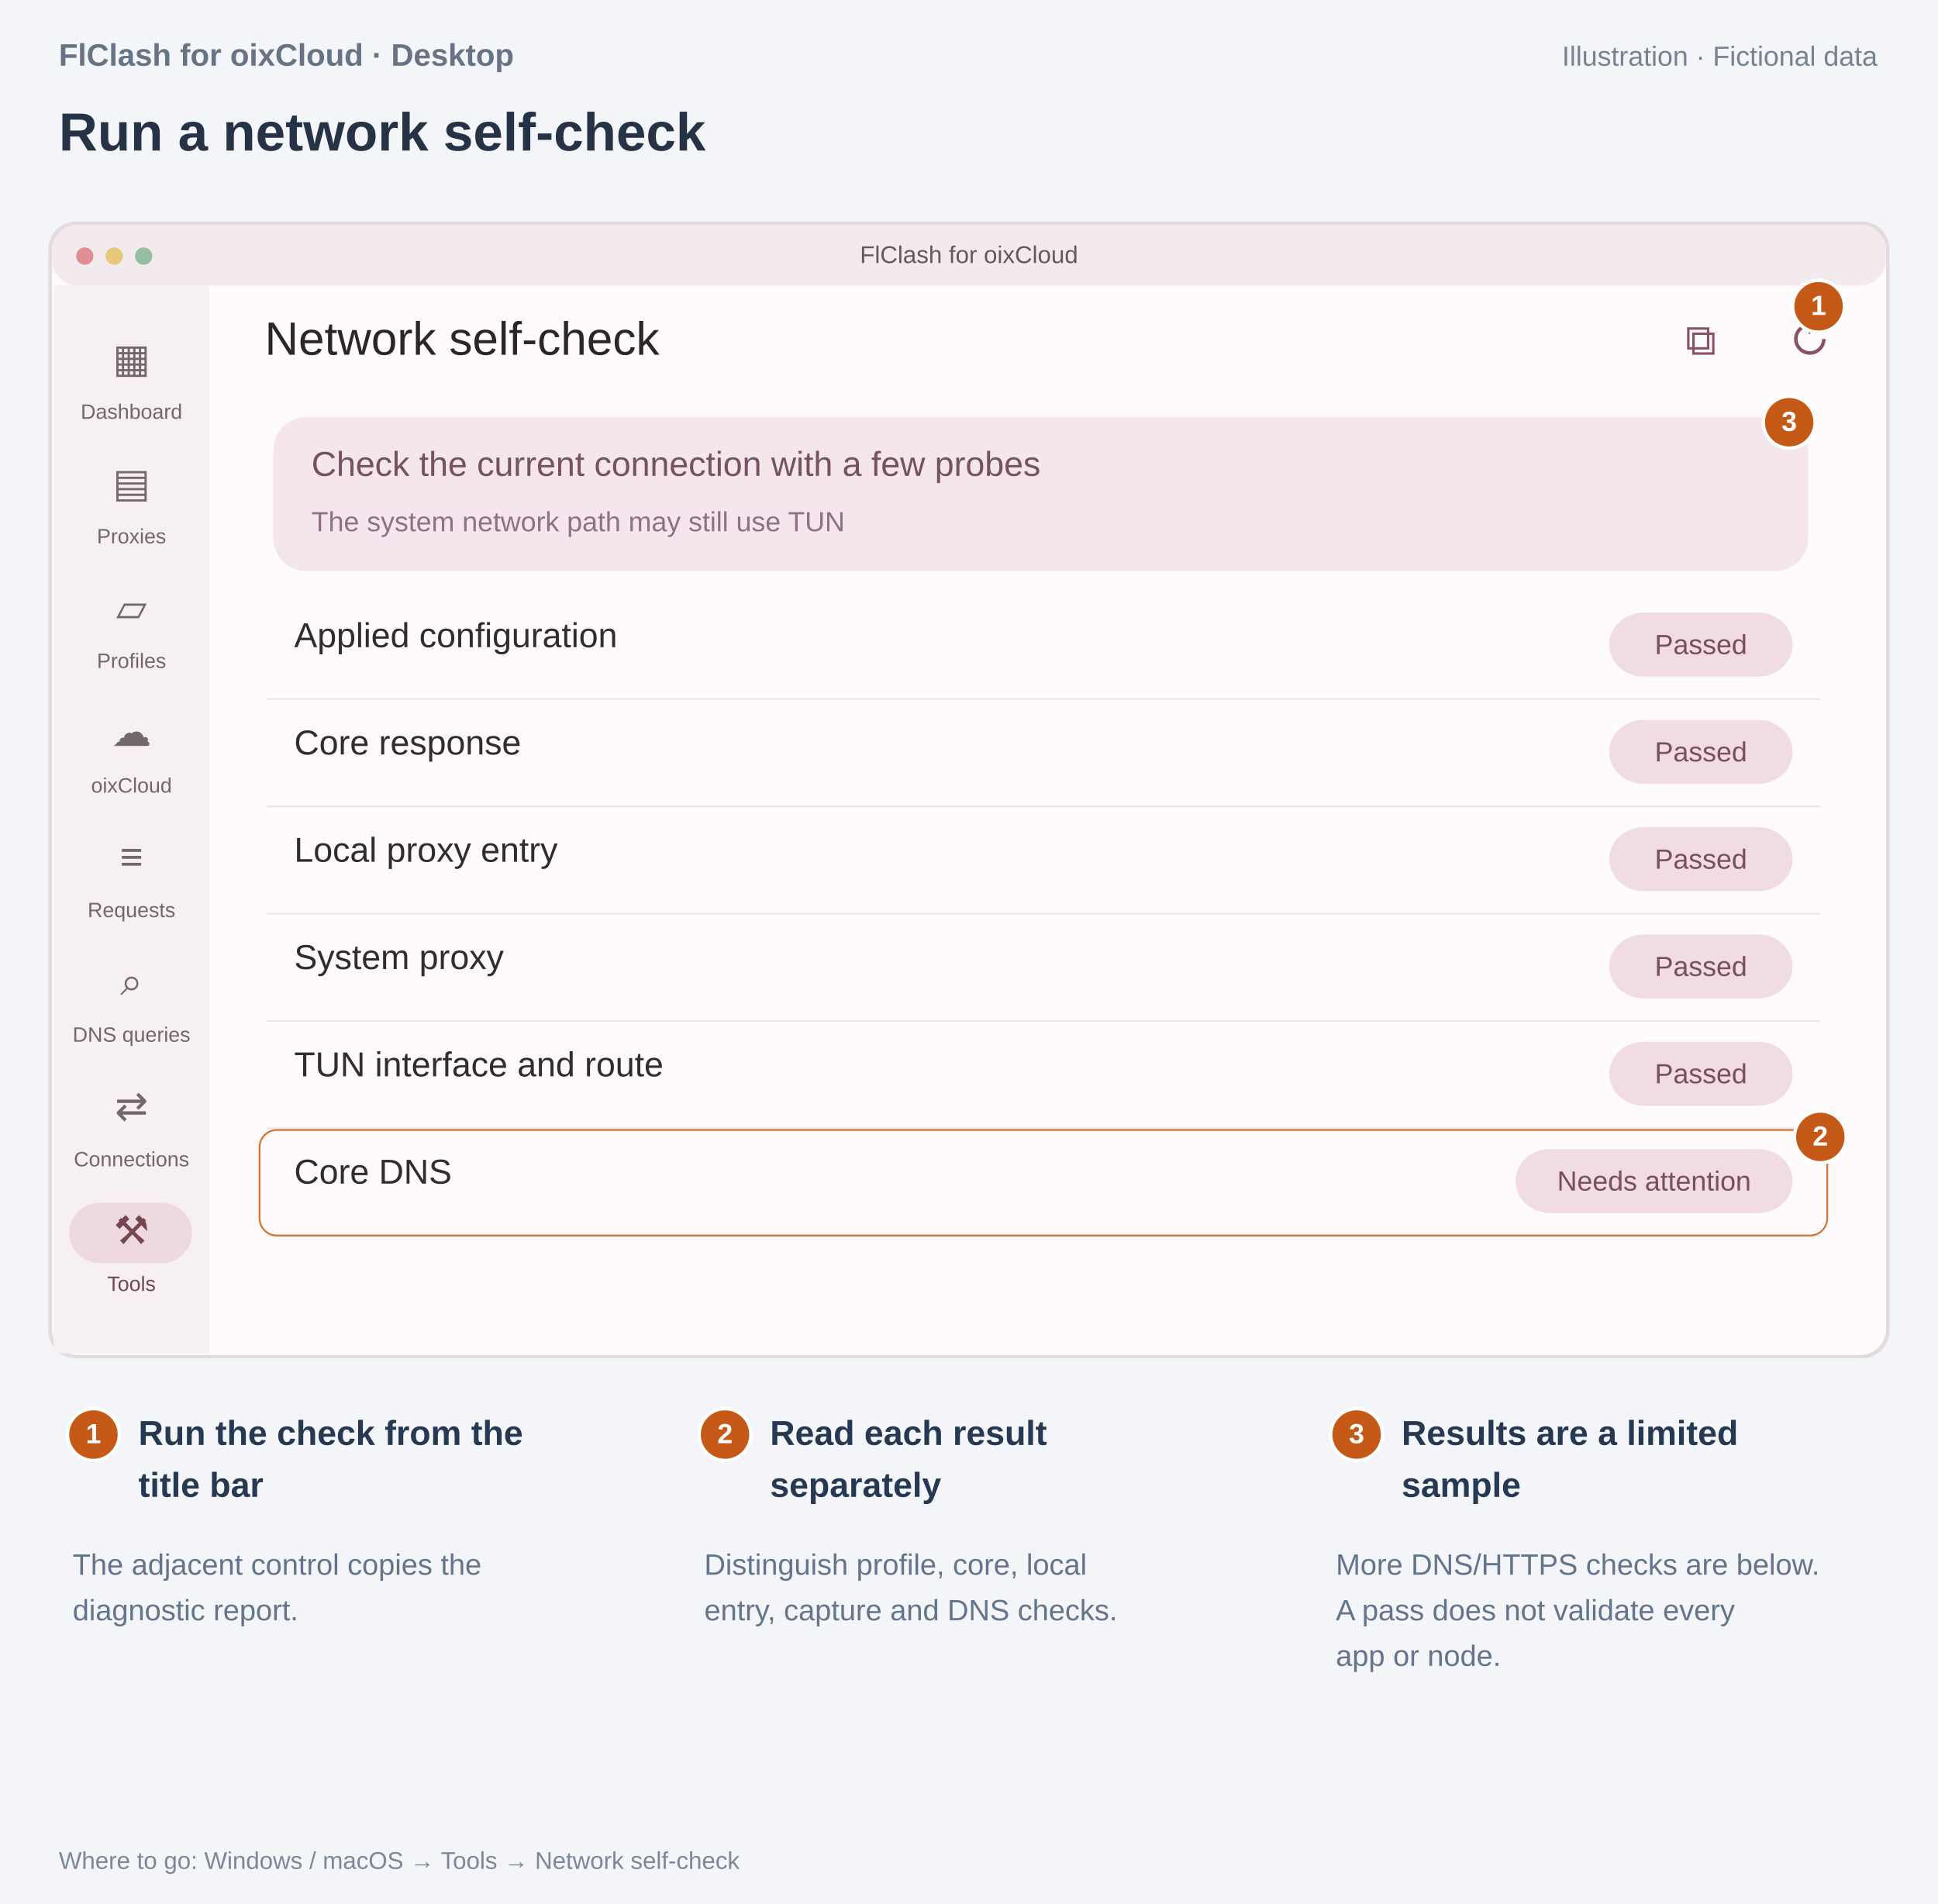
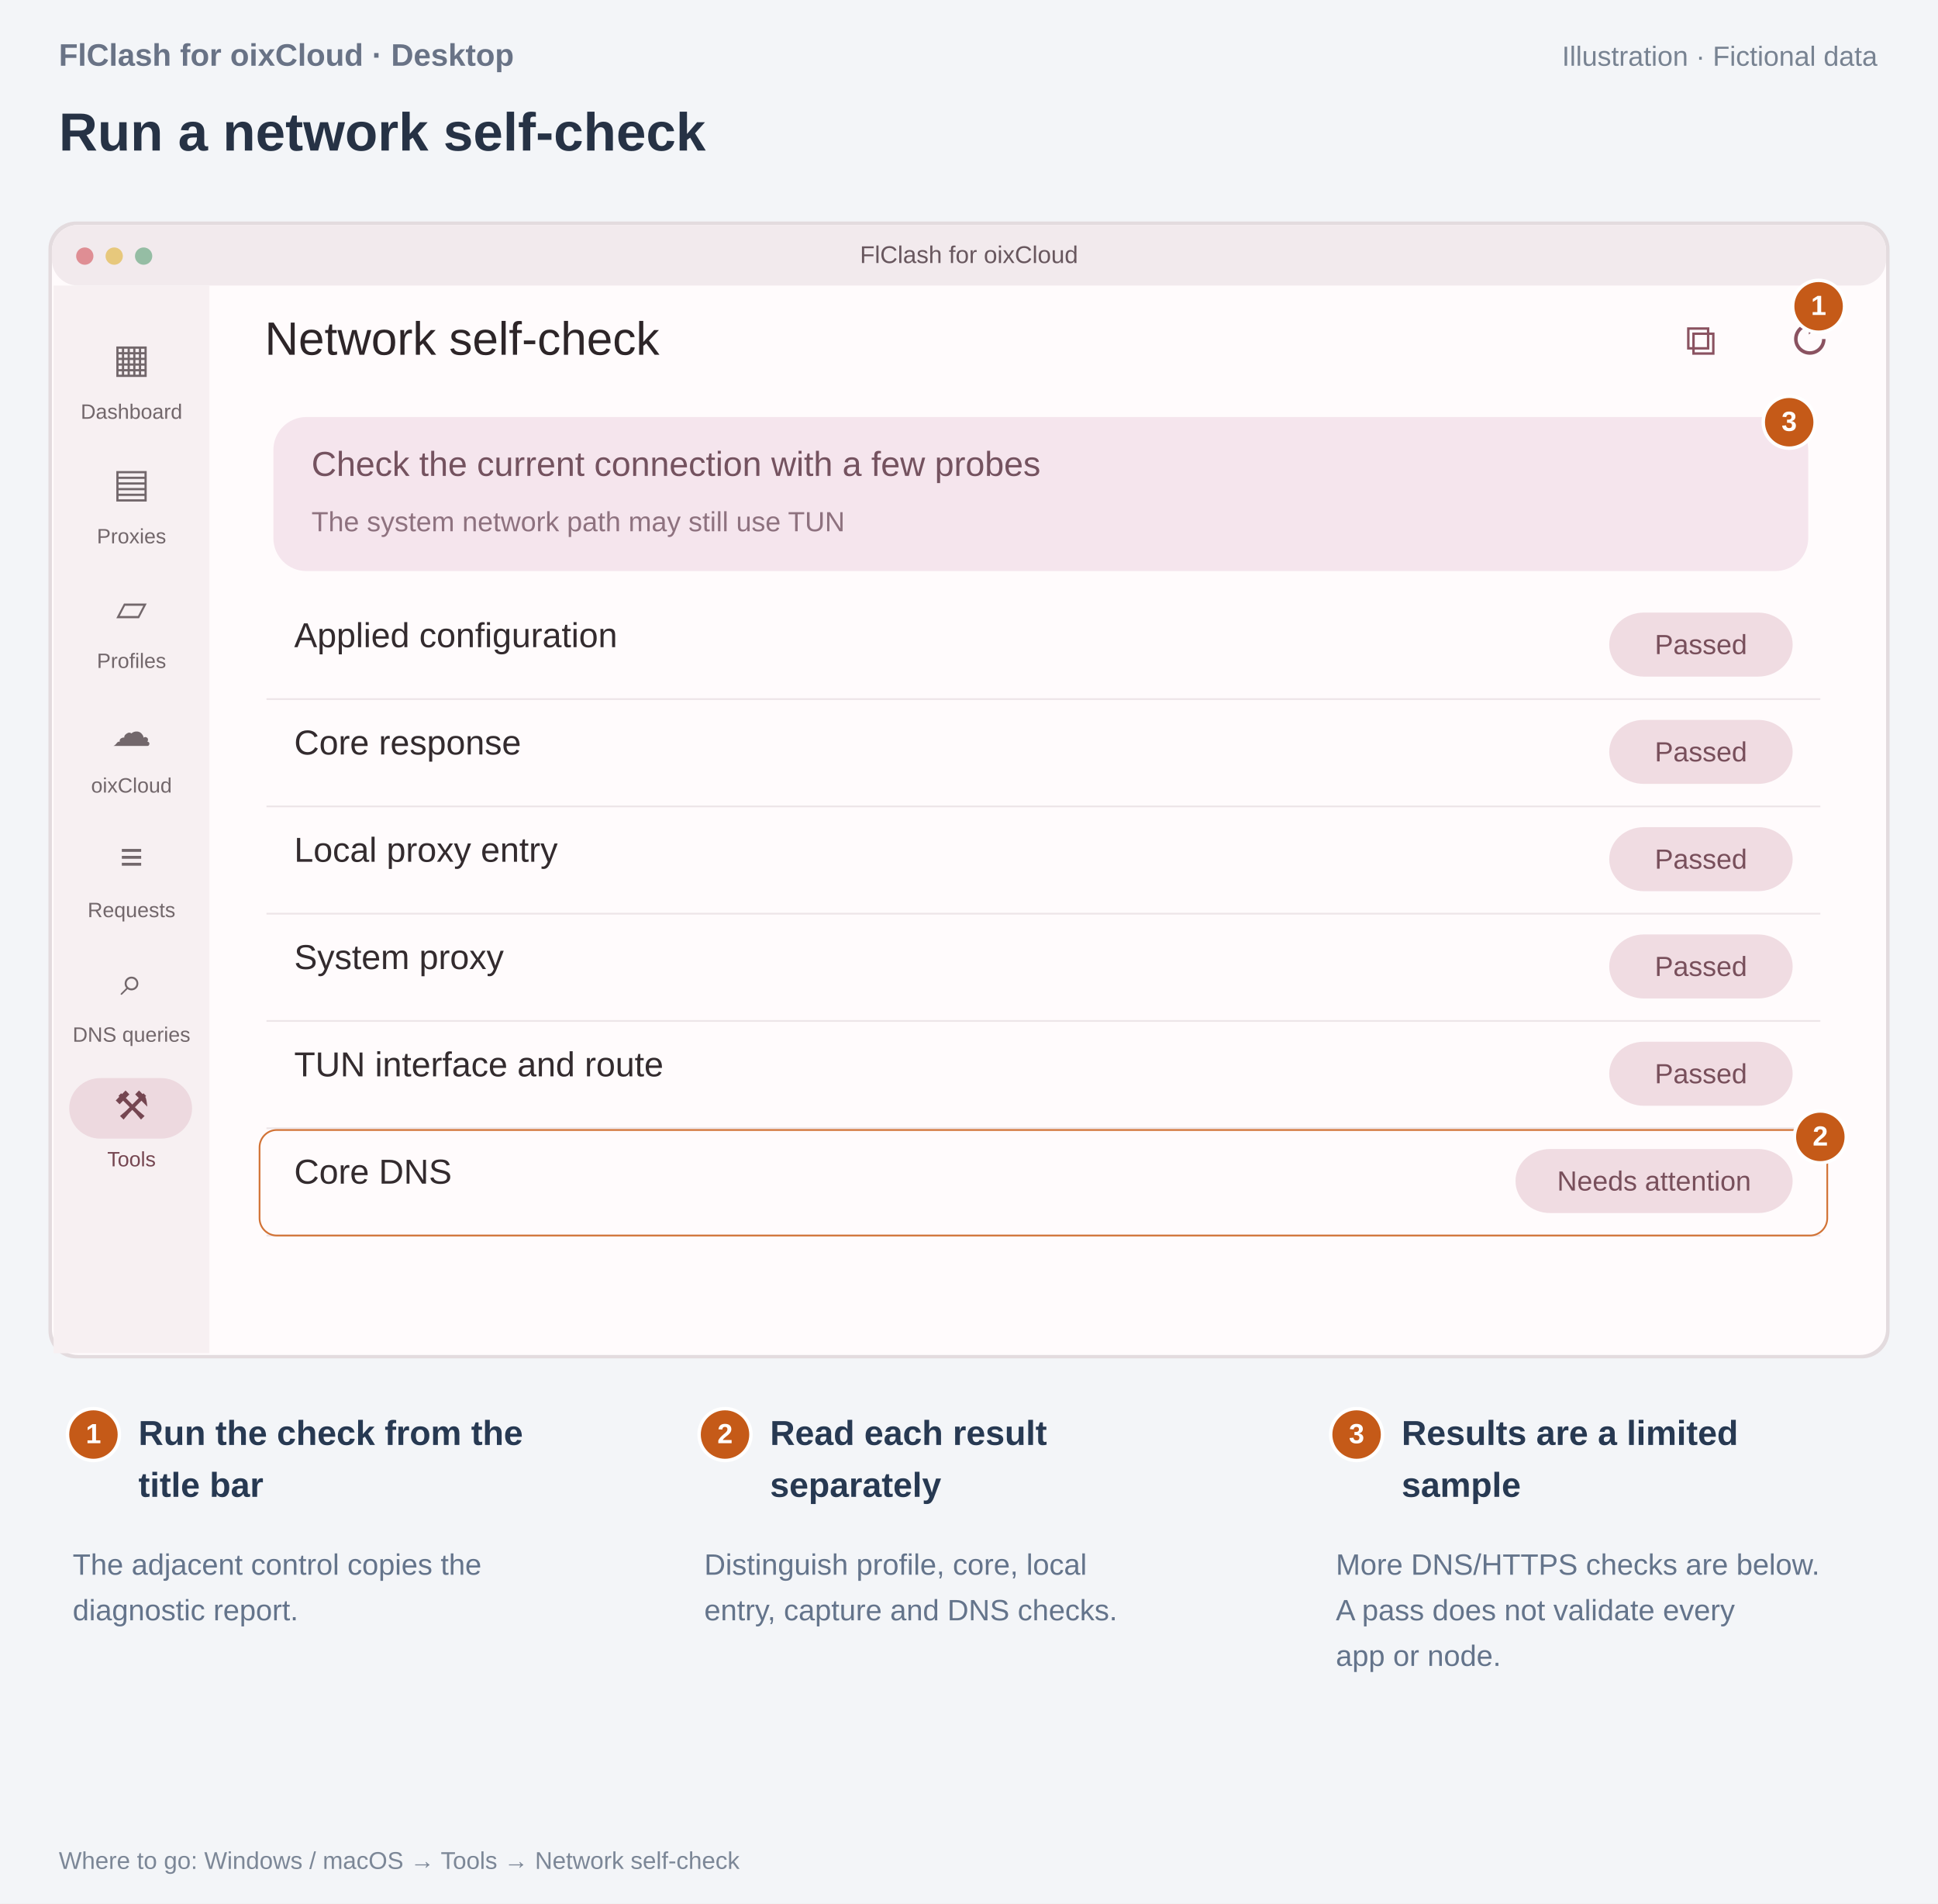
<svg xmlns="http://www.w3.org/2000/svg" width="1120" height="1100" viewBox="0 0 1120 1100" role="img" aria-labelledby="title desc">
  <g font-family="-apple-system,BlinkMacSystemFont,'PingFang SC','Segoe UI',Arial,sans-serif">
    <rect x="0" y="0" width="1120" height="1100" rx="0" fill="#f3f5f8" stroke="none" />
    <text x="34" y="38" font-size="18" fill="#697386" font-weight="600" text-anchor="start">FlClash for oixCloud · Desktop</text>
    <text x="1085" y="38" font-size="16" fill="#788392" font-weight="500" text-anchor="end">Illustration · Fictional data</text>
    <text x="34" y="87" font-size="31" fill="#263245" font-weight="700" text-anchor="start">Run a network self-check</text>
    <rect x="28" y="128" width="1064" height="657" rx="16" fill="#e3dbde" stroke="none" />
    <rect x="30" y="130" width="1060" height="653" rx="15" fill="#fffbfc" stroke="none" />
    <rect x="30" y="130" width="1060" height="35" rx="15" fill="#f2eaed" stroke="none" />
    <circle cx="49" cy="148" r="5" fill="#df8e94" stroke="none" stroke-width="1" />
    <circle cx="66" cy="148" r="5" fill="#e7c87c" stroke="none" stroke-width="1" />
    <circle cx="83" cy="148" r="5" fill="#95bda4" stroke="none" stroke-width="1" />
    <text x="560" y="152" font-size="14" fill="#68575e" font-weight="500" text-anchor="middle">FlClash for oixCloud</text>
    <rect x="31" y="165" width="90" height="617" rx="0" fill="#f7f0f2" stroke="none" />
    <text x="76" y="215" font-size="23" fill="#72676b" font-weight="500" text-anchor="middle">▦</text>
    <text x="76" y="242" font-size="12" fill="#72676b" font-weight="500" text-anchor="middle">Dashboard</text>
    <text x="76" y="287" font-size="23" fill="#72676b" font-weight="500" text-anchor="middle">▤</text>
    <text x="76" y="314" font-size="12" fill="#72676b" font-weight="500" text-anchor="middle">Proxies</text>
    <text x="76" y="359" font-size="23" fill="#72676b" font-weight="500" text-anchor="middle">▱</text>
    <text x="76" y="386" font-size="12" fill="#72676b" font-weight="500" text-anchor="middle">Profiles</text>
    <text x="76" y="431" font-size="23" fill="#72676b" font-weight="500" text-anchor="middle">☁</text>
    <text x="76" y="458" font-size="12" fill="#72676b" font-weight="500" text-anchor="middle">oixCloud</text>
    <text x="76" y="503" font-size="23" fill="#72676b" font-weight="500" text-anchor="middle">≡</text>
    <text x="76" y="530" font-size="12" fill="#72676b" font-weight="500" text-anchor="middle">Requests</text>
    <text x="76" y="575" font-size="23" fill="#72676b" font-weight="500" text-anchor="middle">⌕</text>
    <text x="76" y="602" font-size="12" fill="#72676b" font-weight="500" text-anchor="middle">DNS queries</text>
-     <text x="76" y="647" font-size="23" fill="#72676b" font-weight="500" text-anchor="middle">⇄</text>
-     <text x="76" y="674" font-size="12" fill="#72676b" font-weight="500" text-anchor="middle">Connections</text>
-     <rect x="40" y="695" width="71" height="35" rx="18" fill="#edd9df" stroke="none" />
-     <text x="76" y="719" font-size="23" fill="#754651" font-weight="500" text-anchor="middle">⚒</text>
-     <text x="76" y="746" font-size="12" fill="#754651" font-weight="500" text-anchor="middle">Tools</text>
+     <rect x="40" y="623" width="71" height="35" rx="18" fill="#edd9df" stroke="none" />
+     <text x="76" y="647" font-size="23" fill="#754651" font-weight="500" text-anchor="middle">⚒</text>
+     <text x="76" y="674" font-size="12" fill="#754651" font-weight="500" text-anchor="middle">Tools</text>
    <text x="153" y="205" font-size="27" fill="#2d2528" font-weight="500" text-anchor="start">Network self-check</text>
    <text x="974" y="205" font-size="25" fill="#8a5260" font-weight="400" text-anchor="start">⧉</text>
    <text x="1034" y="205" font-size="25" fill="#8a5260" font-weight="400" text-anchor="start">↻</text>
    <circle cx="1051" cy="177" r="15" fill="#c55a18" stroke="#fff" stroke-width="2" />
    <text x="1051" y="182" font-size="16" fill="#fff" font-weight="700" text-anchor="middle">1</text>
    <rect x="158" y="241" width="887" height="89" rx="19" fill="#f5e5ed" stroke="none" />
    <text x="180" y="275" font-size="20" fill="#74525f" font-weight="400" text-anchor="start">Check the current connection with a few probes</text>
    <text x="180" y="307" font-size="16" fill="#8e727f" font-weight="400" text-anchor="start">The system network path may still use TUN</text>
    <circle cx="1034" cy="244" r="15" fill="#c55a18" stroke="#fff" stroke-width="2" />
    <text x="1034" y="249" font-size="16" fill="#fff" font-weight="700" text-anchor="middle">3</text>
    <text x="170" y="374" font-size="20" fill="#332b2e" font-weight="400" text-anchor="start">Applied configuration</text>
    <rect x="930" y="354" width="106" height="37" rx="20" fill="#f0dce2" stroke="none" />
    <text x="983" y="378" font-size="16" fill="#784f5b" font-weight="500" text-anchor="middle">Passed</text>
    <path d="M154 404H1052" stroke="#ede5e8" stroke-width="1" />
    <text x="170" y="436" font-size="20" fill="#332b2e" font-weight="400" text-anchor="start">Core response</text>
    <rect x="930" y="416" width="106" height="37" rx="20" fill="#f0dce2" stroke="none" />
    <text x="983" y="440" font-size="16" fill="#784f5b" font-weight="500" text-anchor="middle">Passed</text>
    <path d="M154 466H1052" stroke="#ede5e8" stroke-width="1" />
    <text x="170" y="498" font-size="20" fill="#332b2e" font-weight="400" text-anchor="start">Local proxy entry</text>
    <rect x="930" y="478" width="106" height="37" rx="20" fill="#f0dce2" stroke="none" />
    <text x="983" y="502" font-size="16" fill="#784f5b" font-weight="500" text-anchor="middle">Passed</text>
    <path d="M154 528H1052" stroke="#ede5e8" stroke-width="1" />
    <text x="170" y="560" font-size="20" fill="#332b2e" font-weight="400" text-anchor="start">System proxy</text>
    <rect x="930" y="540" width="106" height="37" rx="20" fill="#f0dce2" stroke="none" />
    <text x="983" y="564" font-size="16" fill="#784f5b" font-weight="500" text-anchor="middle">Passed</text>
    <path d="M154 590H1052" stroke="#ede5e8" stroke-width="1" />
    <text x="170" y="622" font-size="20" fill="#332b2e" font-weight="400" text-anchor="start">TUN interface and route</text>
    <rect x="930" y="602" width="106" height="37" rx="20" fill="#f0dce2" stroke="none" />
    <text x="983" y="626" font-size="16" fill="#784f5b" font-weight="500" text-anchor="middle">Passed</text>
    <path d="M154 652H1052" stroke="#ede5e8" stroke-width="1" />
    <text x="170" y="684" font-size="20" fill="#332b2e" font-weight="400" text-anchor="start">Core DNS</text>
    <rect x="875.84" y="664" width="160.16" height="37" rx="20" fill="#f0dce2" stroke="none" />
    <text x="955.92" y="688" font-size="16" fill="#784f5b" font-weight="500" text-anchor="middle">Needs attention</text>
    <path d="M154 714H1052" stroke="#ede5e8" stroke-width="1" />
    <rect x="150" y="653" width="906" height="61" rx="10" fill="none" stroke="#d27336" />
    <circle cx="1052" cy="657" r="15" fill="#c55a18" stroke="#fff" stroke-width="2" />
    <text x="1052" y="662" font-size="16" fill="#fff" font-weight="700" text-anchor="middle">2</text>
    <circle cx="54" cy="829" r="15" fill="#c55a18" stroke="#fff" stroke-width="2" />
    <text x="54" y="834" font-size="16" fill="#fff" font-weight="700" text-anchor="middle">1</text>
    <text x="80" y="835" font-size="20" fill="#273952" font-weight="600" text-anchor="start">Run the check from the</text>
    <text x="80" y="865" font-size="20" fill="#273952" font-weight="600" text-anchor="start">title bar</text>
    <text x="42" y="910" font-size="17" fill="#64748b" font-weight="400" text-anchor="start">The adjacent control copies the</text>
    <text x="42" y="936.35" font-size="17" fill="#64748b" font-weight="400" text-anchor="start">diagnostic report.</text>
    <circle cx="419" cy="829" r="15" fill="#c55a18" stroke="#fff" stroke-width="2" />
    <text x="419" y="834" font-size="16" fill="#fff" font-weight="700" text-anchor="middle">2</text>
    <text x="445" y="835" font-size="20" fill="#273952" font-weight="600" text-anchor="start">Read each result</text>
    <text x="445" y="865" font-size="20" fill="#273952" font-weight="600" text-anchor="start">separately</text>
    <text x="407" y="910" font-size="17" fill="#64748b" font-weight="400" text-anchor="start">Distinguish profile, core, local</text>
    <text x="407" y="936.35" font-size="17" fill="#64748b" font-weight="400" text-anchor="start">entry, capture and DNS checks.</text>
    <circle cx="784" cy="829" r="15" fill="#c55a18" stroke="#fff" stroke-width="2" />
    <text x="784" y="834" font-size="16" fill="#fff" font-weight="700" text-anchor="middle">3</text>
    <text x="810" y="835" font-size="20" fill="#273952" font-weight="600" text-anchor="start">Results are a limited</text>
    <text x="810" y="865" font-size="20" fill="#273952" font-weight="600" text-anchor="start">sample</text>
    <text x="772" y="910" font-size="17" fill="#64748b" font-weight="400" text-anchor="start">More DNS/HTTPS checks are below.</text>
    <text x="772" y="936.35" font-size="17" fill="#64748b" font-weight="400" text-anchor="start">A pass does not validate every</text>
    <text x="772" y="962.7" font-size="17" fill="#64748b" font-weight="400" text-anchor="start">app or node.</text>
    <text x="34" y="1080" font-size="14" fill="#7c8797" font-weight="400" text-anchor="start">Where to go: Windows / macOS → Tools → Network self-check</text>
  </g>
</svg>
